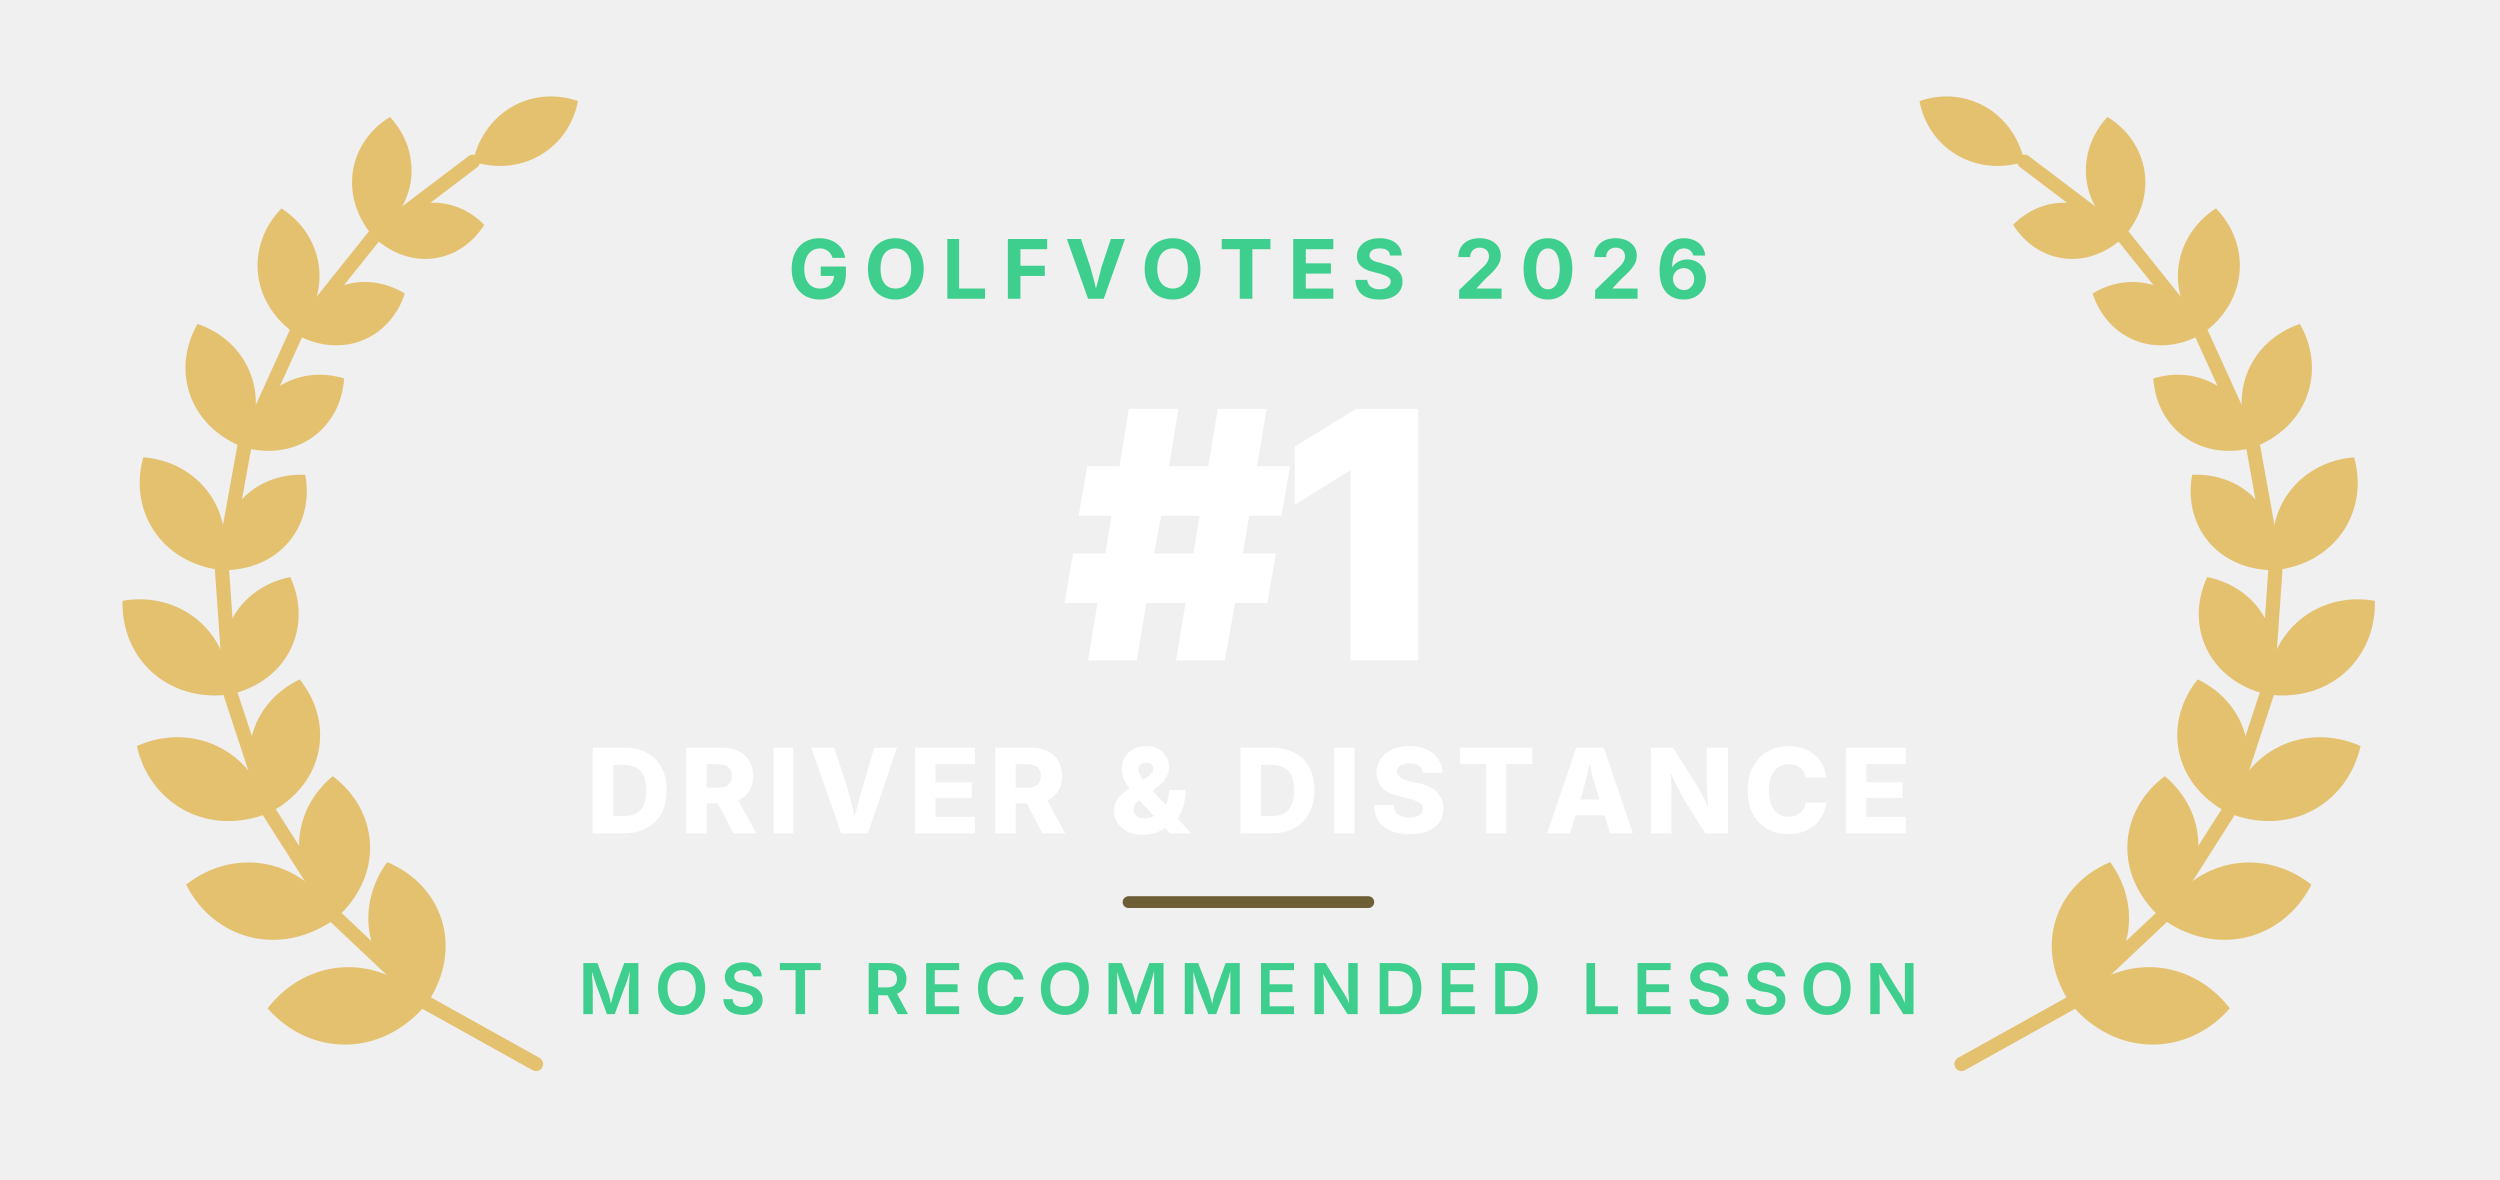
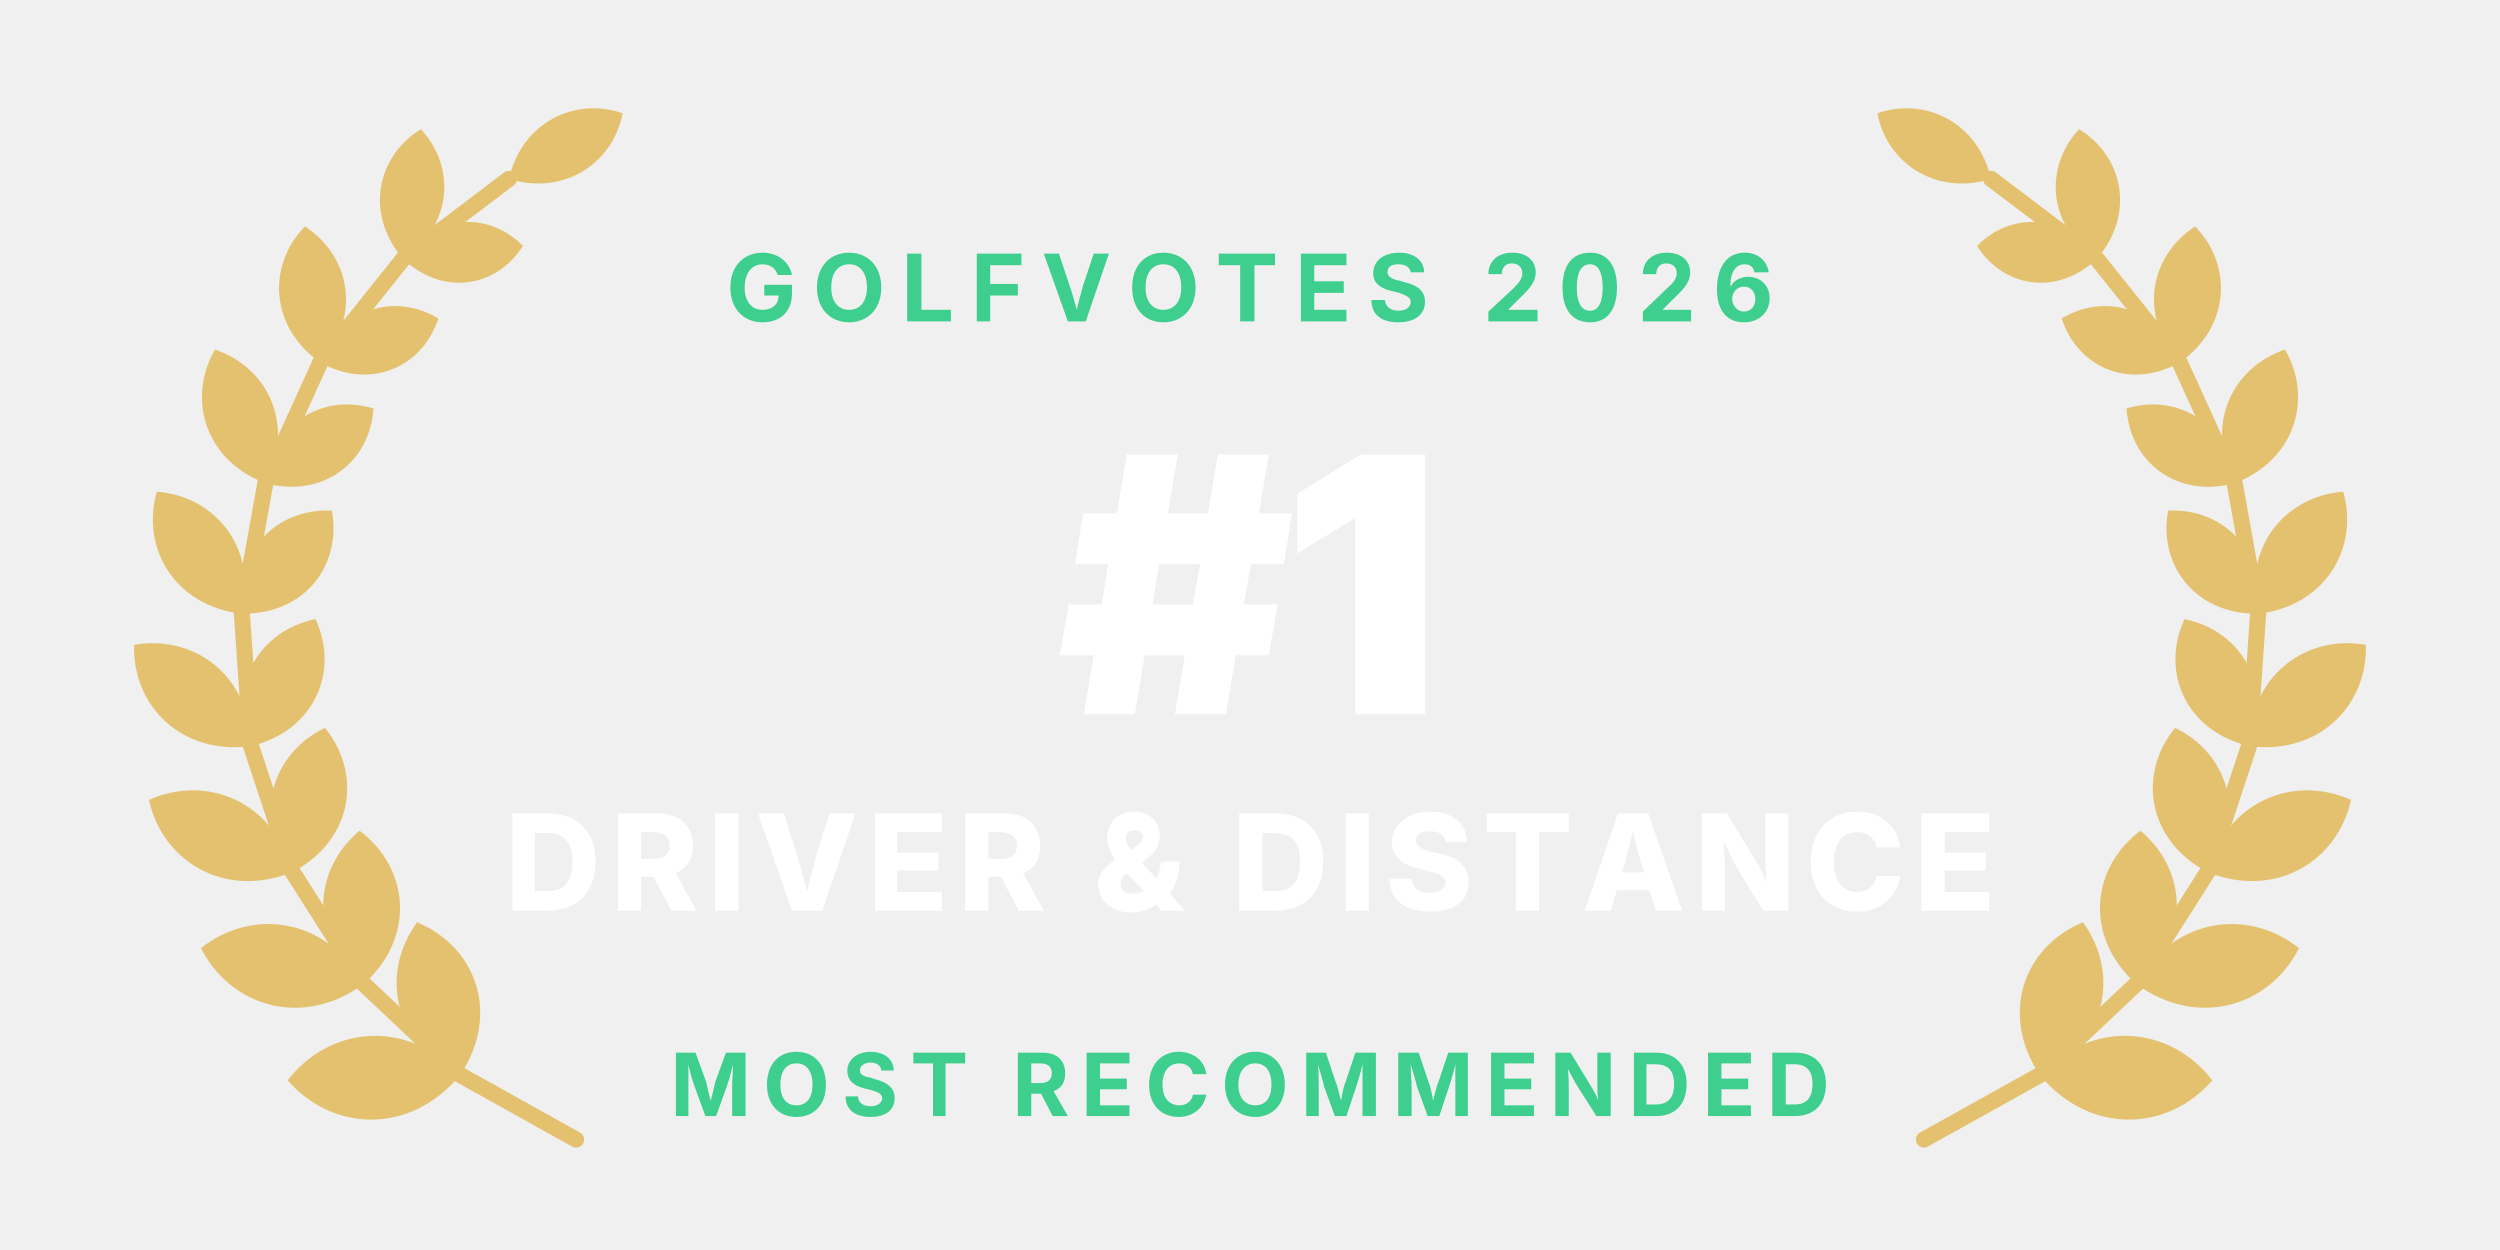
- <svg xmlns="http://www.w3.org/2000/svg" width="318" height="150" viewBox="0 0 318 150" role="img">
-   <path d="M68.18 135.34 L54.33 127.63 L42.81 116.76 L34.30 103.38 L29.35 88.33 L28.24 72.53 L31.06 56.93 L37.61 42.51 L47.51 30.14 L60.15 20.57M249.50 135.34 L263.34 127.63 L274.87 116.76 L283.37 103.38 L288.32 88.33 L289.43 72.53 L286.62 56.93 L280.06 42.51 L270.16 30.14 L257.52 20.57" fill="none" stroke="#E3C16F" stroke-width="1.8" stroke-linecap="round" />
-   <path d="M54.33 127.63C48.03 120.92 38.92 121.89 34.04 128.26C39.31 134.31 48.46 134.72 54.33 127.63ZM54.33 127.63C59.12 120.46 56.20 112.55 49.25 109.66C44.84 115.76 46.50 124.02 54.33 127.63ZM42.81 116.76C38.50 108.98 29.74 107.73 23.67 112.53C27.16 119.45 35.63 122.00 42.81 116.76ZM42.81 116.76C48.99 111.18 48.13 103.08 42.32 98.73C36.74 103.39 36.33 111.52 42.81 116.76ZM34.30 103.38C32.12 95.10 24.23 91.85 17.41 94.90C19.04 102.19 26.35 106.58 34.30 103.38ZM34.30 103.38C41.40 99.63 42.52 91.87 38.12 86.42C31.80 89.46 29.49 96.96 34.30 103.38ZM29.35 88.33C29.27 80.08 22.68 75.19 15.59 76.42C15.38 83.61 21.17 89.44 29.35 88.33ZM29.35 88.33C36.86 86.51 39.75 79.53 36.92 73.40C30.31 74.74 26.38 81.19 29.35 88.33ZM28.24 72.53C30.12 64.82 25.13 58.70 18.23 58.17C16.34 64.82 20.36 71.62 28.24 72.53ZM28.24 72.53C35.68 72.60 40.02 66.77 38.83 60.40C32.35 60.08 27.16 65.17 28.24 72.53ZM31.06 56.93C34.62 50.20 31.42 43.33 25.13 41.21C21.80 46.96 23.93 54.23 31.06 56.93ZM31.06 56.93C37.96 58.76 43.37 54.36 43.77 48.14C37.81 46.32 31.78 49.83 31.06 56.93ZM37.61 42.51C42.51 37.09 41.15 29.96 35.81 26.51C31.36 31.06 31.63 38.32 37.61 42.51ZM37.61 42.51C43.59 45.83 49.66 43.01 51.49 37.33C46.39 34.24 39.96 36.08 37.61 42.51ZM47.51 30.14C53.33 26.27 53.75 19.33 49.60 14.88C44.41 18.05 42.95 24.85 47.51 30.14ZM47.51 30.14C52.28 34.62 58.56 33.43 61.60 28.60C57.59 24.53 51.20 24.73 47.51 30.14ZM60.15 20.57C66.66 22.59 72.42 18.68 73.52 12.86C67.93 10.89 61.66 13.93 60.15 20.57ZM263.34 127.63C269.21 134.72 278.37 134.31 283.63 128.26C278.75 121.89 269.64 120.92 263.34 127.63ZM263.34 127.63C271.17 124.02 272.83 115.76 268.42 109.66C261.47 112.55 258.55 120.46 263.34 127.63ZM274.87 116.76C282.04 122.00 290.51 119.45 294.01 112.53C287.93 107.73 279.17 108.98 274.87 116.76ZM274.87 116.76C281.34 111.52 280.93 103.39 275.36 98.73C269.54 103.08 268.68 111.18 274.87 116.76ZM283.37 103.38C291.32 106.58 298.63 102.19 300.26 94.90C293.44 91.85 285.55 95.10 283.37 103.38ZM283.37 103.38C288.18 96.96 285.87 89.46 279.55 86.42C275.15 91.87 276.27 99.63 283.37 103.38ZM288.32 88.33C296.50 89.44 302.29 83.61 302.08 76.42C295.00 75.19 288.40 80.08 288.32 88.33ZM288.32 88.33C291.29 81.19 287.36 74.74 280.75 73.40C277.92 79.53 280.81 86.51 288.32 88.33ZM289.43 72.53C297.31 71.62 301.33 64.82 299.44 58.17C292.54 58.70 287.55 64.82 289.43 72.53ZM289.43 72.53C290.51 65.17 285.32 60.08 278.84 60.40C277.66 66.77 281.99 72.60 289.43 72.53ZM286.62 56.93C293.74 54.23 295.87 46.96 292.54 41.21C286.25 43.33 283.05 50.20 286.62 56.93ZM286.62 56.93C285.89 49.83 279.86 46.32 273.90 48.14C274.30 54.36 279.72 58.76 286.62 56.93ZM280.06 42.51C286.04 38.32 286.31 31.06 281.87 26.51C276.52 29.96 275.16 37.09 280.06 42.51ZM280.06 42.51C277.71 36.08 271.28 34.24 266.18 37.33C268.01 43.01 274.08 45.83 280.06 42.51ZM270.16 30.14C274.72 24.85 273.26 18.05 268.07 14.88C263.93 19.33 264.35 26.27 270.16 30.14ZM270.16 30.14C266.47 24.73 260.08 24.53 256.07 28.60C259.11 33.43 265.39 34.62 270.16 30.14ZM257.52 20.57C256.01 13.93 249.75 10.89 244.16 12.86C245.25 18.68 251.01 22.59 257.52 20.57Z" fill="#E3C16F" />
-   <rect x="142.8" y="114" width="32" height="1.5" rx=".75" fill="#6E5E35" />
-   <path d="M104.3 38.1C106.2 38.1 107.6 36.9 107.6 34.9L107.6 33.9L104.4 33.9L104.4 35.1L106.1 35.1C106 36.1 105.4 36.7 104.3 36.7C103.1 36.7 102.3 35.8 102.3 34.2C102.3 32.6 103.1 31.6 104.3 31.6C105.1 31.6 105.7 32.1 105.9 32.8L107.5 32.8C107.3 31.3 106 30.3 104.2 30.3C102.2 30.3 100.7 31.7 100.7 34.2C100.7 36.6 102.1 38.1 104.3 38.1ZM113.9 38.1C115.9 38.1 117.5 36.7 117.5 34.2C117.5 31.7 115.9 30.3 113.9 30.3C111.9 30.3 110.4 31.7 110.4 34.2C110.4 36.7 111.9 38.1 113.9 38.1ZM113.9 36.7C112.7 36.7 112 35.8 112 34.2C112 32.5 112.7 31.6 113.9 31.6C115.1 31.6 115.9 32.5 115.9 34.2C115.9 35.8 115.1 36.7 113.9 36.7ZM120.5 38L125.3 38L125.3 36.7L122 36.7L122 30.4L120.5 30.4ZM128.2 38L129.8 38L129.8 35.1L132.9 35.1L132.9 33.8L129.8 33.8L129.8 31.7L133.2 31.7L133.2 30.4L128.2 30.4ZM138.4 38L140.4 38L143.1 30.4L141.3 30.4L140.1 34C139.9 34.8 139.7 35.7 139.4 36.7C139.2 35.7 138.9 34.8 138.7 34L137.5 30.4L135.7 30.4ZM149.2 38.1C151.2 38.1 152.7 36.7 152.7 34.2C152.7 31.7 151.2 30.3 149.2 30.3C147.1 30.3 145.6 31.7 145.6 34.2C145.6 36.7 147.1 38.1 149.2 38.1ZM149.2 36.7C148 36.7 147.2 35.8 147.2 34.2C147.2 32.5 148 31.6 149.2 31.6C150.3 31.6 151.1 32.5 151.1 34.2C151.1 35.8 150.3 36.7 149.2 36.7ZM155.4 31.7L157.7 31.7L157.7 38L159.3 38L159.3 31.7L161.6 31.7L161.6 30.4L155.4 30.4ZM164.5 38L169.6 38L169.6 36.7L166.1 36.7L166.1 34.8L169.3 34.8L169.3 33.5L166.1 33.5L166.1 31.7L169.6 31.7L169.6 30.4L164.5 30.4ZM175.5 38.1C177.3 38.1 178.4 37.2 178.4 35.8C178.4 34.5 177.4 33.9 176.1 33.6L175.5 33.4C174.8 33.3 174.2 33 174.2 32.5C174.2 31.9 174.7 31.6 175.5 31.6C176.3 31.6 176.8 31.9 176.8 32.5L178.3 32.5C178.3 31.2 177.2 30.3 175.5 30.3C173.8 30.3 172.6 31.2 172.6 32.6C172.6 33.7 173.4 34.3 174.7 34.6L175.5 34.8C176.4 35.1 176.9 35.3 176.9 35.8C176.9 36.4 176.3 36.8 175.5 36.8C174.6 36.8 174 36.4 173.9 35.6L172.4 35.6C172.5 37.3 173.6 38.1 175.5 38.1ZM185.6 38L191 38L191 36.7L187.8 36.7L187.8 36.7L188.9 35.5C190.5 34.1 190.9 33.4 190.9 32.5C190.9 31.2 189.8 30.3 188.2 30.3C186.6 30.3 185.5 31.2 185.5 32.7L187 32.7C187 32 187.5 31.5 188.2 31.5C188.9 31.5 189.4 31.9 189.4 32.6C189.4 33.2 189 33.7 188.3 34.3L185.6 36.9ZM196.9 38.1C198.8 38.1 200 36.7 200 34.2C200 31.7 198.8 30.3 196.9 30.3C195 30.3 193.8 31.7 193.8 34.2C193.8 36.7 195 38.1 196.9 38.1ZM196.9 36.8C196 36.8 195.4 35.9 195.4 34.2C195.4 32.5 196 31.6 196.9 31.6C197.8 31.6 198.4 32.5 198.4 34.2C198.4 35.9 197.8 36.8 196.9 36.8ZM202.9 38L208.3 38L208.3 36.7L205.1 36.7L205.1 36.7L206.2 35.5C207.8 34.1 208.2 33.4 208.2 32.5C208.2 31.2 207.1 30.3 205.5 30.3C203.9 30.3 202.8 31.2 202.8 32.7L204.3 32.7C204.3 32 204.8 31.5 205.5 31.5C206.2 31.5 206.7 31.9 206.7 32.6C206.7 33.2 206.3 33.7 205.6 34.3L202.9 36.9ZM214.2 38.1C215.8 38.1 217 37 217 35.4C217 34 216 33 214.6 33C213.8 33 213.1 33.4 212.7 34L212.7 34C212.7 32.5 213.2 31.6 214.2 31.6C214.8 31.6 215.2 31.9 215.4 32.5L216.9 32.5C216.8 31.2 215.7 30.3 214.2 30.3C212.3 30.3 211.1 31.8 211.1 34.4C211.1 37.2 212.6 38.1 214.2 38.1ZM214.2 36.9C213.4 36.9 212.8 36.2 212.8 35.5C212.8 34.7 213.4 34.1 214.2 34.1C214.9 34.1 215.5 34.7 215.5 35.5C215.5 36.3 214.9 36.9 214.2 36.9Z" fill="#3ECF8E" />
-   <path d="M149.6 84L155.8 84L157.1 76.7L161.2 76.7L162.3 70.4L158.1 70.4L158.9 65.6L163 65.6L164.1 59.3L159.9 59.3L161.1 52L154.9 52L153.7 59.3L148.7 59.3L149.9 52L143.6 52L142.4 59.3L138.3 59.3L137.2 65.6L141.4 65.6L140.6 70.4L136.5 70.4L135.4 76.7L139.6 76.7L138.4 84L144.6 84L145.8 76.7L150.8 76.7ZM146.8 70.4L147.7 65.6L152.6 65.6L151.8 70.4ZM180.4 52L172.5 52L164.7 56.8L164.7 64.2L171.8 59.8L171.8 59.8L171.8 84L180.4 84Z" fill="#FFFFFF" />
-   <path d="M79.4 106C82.7 106 84.8 103.9 84.8 100.5C84.8 97.1 82.7 95.1 79.4 95.1L75.4 95.1L75.4 106ZM78 103.8L78 97.3L79.3 97.3C81.2 97.3 82.2 98.2 82.2 100.5C82.2 102.9 81.2 103.8 79.3 103.8ZM87.3 106L89.9 106L89.9 102.2L91.3 102.2L93.3 106L96.2 106L93.9 101.8C95.1 101.3 95.8 100.2 95.8 98.7C95.8 96.5 94.3 95.1 91.8 95.1L87.3 95.1ZM89.9 100.2L89.9 97.2L91.2 97.2C92.5 97.2 93.1 97.7 93.1 98.7C93.1 99.7 92.5 100.2 91.3 100.2ZM100.9 95.1L98.4 95.1L98.4 106L100.9 106ZM107 106L110.4 106L114.1 95.1L111.2 95.1L109.8 99.9C109.4 101.1 109.1 102.4 108.7 103.9C108.4 102.4 108 101.1 107.7 99.9L106.1 95.1L103.2 95.1ZM116.4 106L124 106L124 103.9L119 103.9L119 101.5L123.6 101.5L123.6 99.5L119 99.5L119 97.2L124 97.2L124 95.1L116.4 95.1ZM126.6 106L129.2 106L129.2 102.2L130.6 102.2L132.6 106L135.5 106L133.2 101.8C134.4 101.3 135.1 100.2 135.1 98.7C135.1 96.5 133.6 95.1 131.1 95.1L126.6 95.1ZM129.2 100.2L129.2 97.2L130.6 97.2C131.8 97.2 132.4 97.7 132.4 98.7C132.4 99.7 131.8 100.2 130.6 100.2ZM145.4 106.2C146.4 106.2 147.4 105.9 148.2 105.3L148.8 106L151.5 106L149.8 104.1C150.4 103.2 150.8 102 150.8 100.5L148.7 100.5C148.7 101.2 148.5 101.9 148.3 102.4L146.6 100.6L147.2 100.1C148.1 99.5 148.7 98.6 148.7 97.6C148.7 96.1 147.6 94.9 145.8 94.9C143.9 94.9 142.7 96.2 142.7 97.8C142.7 98.8 143.1 99.6 143.7 100.3C142.5 101.1 141.7 101.8 141.7 103.1C141.7 104.8 143.1 106.2 145.4 106.2ZM146.8 103.8C146.4 104 146 104.1 145.6 104.1C144.7 104.1 144.2 103.7 144.2 103C144.2 102.4 144.5 102.1 144.9 101.8ZM145.4 99.2C145.1 98.7 144.8 98.3 144.8 97.9C144.8 97.3 145.2 97 145.8 97C146.4 97 146.7 97.3 146.7 97.8C146.7 98.1 146.4 98.5 146 98.8ZM161.8 106C165.1 106 167.2 103.9 167.2 100.5C167.2 97.1 165.1 95.1 161.8 95.1L157.8 95.1L157.8 106ZM160.4 103.8L160.4 97.3L161.6 97.3C163.6 97.3 164.6 98.2 164.6 100.5C164.6 102.9 163.6 103.8 161.7 103.8ZM172.3 95.1L169.7 95.1L169.7 106L172.3 106ZM179.3 106.1C182 106.1 183.6 104.9 183.6 102.8C183.6 101.1 182.4 100 180.3 99.6L179.3 99.4C178.4 99.1 177.7 98.8 177.7 98.1C177.7 97.5 178.3 97.1 179.3 97.1C180.3 97.1 180.9 97.5 181 98.3L183.5 98.3C183.4 96.3 181.8 94.9 179.3 94.9C176.8 94.9 175.1 96.3 175.1 98.3C175.1 100 176.2 100.9 178.1 101.3L179.2 101.6C180.4 101.9 181 102.2 181 102.8C181 103.5 180.4 104 179.3 104C178.1 104 177.3 103.5 177.3 102.4L174.8 102.4C174.8 104.9 176.6 106.1 179.3 106.1ZM185.7 97.2L189 97.2L189 106L191.6 106L191.6 97.2L194.9 97.2L194.9 95.1L185.7 95.1ZM196.8 106L199.7 106L200.4 103.7L204.1 103.7L204.8 106L207.7 106L204 95.1L200.5 95.1ZM201 101.7L201.2 101.2C201.5 100 201.9 98.6 202.2 97.1C202.5 98.6 202.9 100 203.3 101.2L203.4 101.7ZM210 106L212.6 106L212.6 101.5C212.6 100.8 212.6 99.6 212.5 98.3C213.1 99.6 213.5 100.4 214.1 101.5L216.9 106L219.8 106L219.8 95.1L217.1 95.1L217.1 99.7C217.1 100.5 217.2 101.7 217.3 102.8C216.8 101.6 216.4 100.8 215.9 100L212.8 95.1L210 95.1ZM227.5 106.1C230.5 106.1 232.1 104.1 232.3 102.1L229.7 102.1C229.5 103.2 228.7 103.9 227.5 103.9C226 103.9 225 102.7 225 100.6C225 98.4 226 97.2 227.6 97.2C228.7 97.2 229.5 97.9 229.7 98.9L232.3 98.9C232 96.4 230.1 94.9 227.5 94.9C224.6 94.9 222.3 96.9 222.3 100.6C222.3 104.1 224.5 106.1 227.5 106.1ZM234.8 106L242.4 106L242.4 103.9L237.4 103.9L237.4 101.5L242 101.5L242 99.5L237.4 99.5L237.4 97.2L242.4 97.2L242.4 95.1L234.8 95.1Z" fill="#FFFFFF" />
-   <path d="M74.2 129L75.4 129L75.4 125.7C75.4 125.2 75.3 124.3 75.3 123.6C75.6 124.4 75.8 125.3 76 125.7L77.2 129L78.2 129L79.4 125.7C79.6 125.3 79.9 124.4 80.1 123.5C80.1 124.3 80 125.2 80 125.7L80 129L81.2 129L81.2 122.5L79.4 122.5L78.2 125.8C78.1 126.2 77.9 127 77.7 127.7C77.6 127 77.4 126.2 77.2 125.8L76 122.5L74.2 122.5ZM86.7 129.1C88.4 129.1 89.7 127.8 89.7 125.7C89.7 123.6 88.4 122.4 86.7 122.4C85 122.4 83.7 123.6 83.7 125.7C83.7 127.8 85 129.1 86.7 129.1ZM86.7 128C85.7 128 84.9 127.2 84.9 125.7C84.9 124.2 85.7 123.4 86.7 123.4C87.8 123.4 88.5 124.2 88.5 125.7C88.5 127.2 87.8 128 86.7 128ZM94.5 129.1C96.1 129.1 97 128.3 97 127.2C97 126 96.1 125.5 95.1 125.3L94.5 125.1C93.9 125 93.4 124.8 93.4 124.2C93.4 123.7 93.8 123.4 94.6 123.4C95.3 123.4 95.7 123.7 95.8 124.2L96.9 124.2C96.9 123.2 96 122.4 94.6 122.4C93.2 122.4 92.2 123.1 92.2 124.3C92.2 125.2 92.8 125.8 93.9 126.1L94.7 126.2C95.4 126.4 95.8 126.6 95.8 127.2C95.8 127.7 95.3 128.1 94.5 128.1C93.8 128.1 93.2 127.8 93.2 127.1L92 127.1C92.1 128.4 93 129.1 94.5 129.1ZM99.2 123.4L101.2 123.4L101.2 129L102.4 129L102.4 123.4L104.4 123.4L104.4 122.5L99.2 122.5ZM110.5 129L111.7 129L111.7 126.6L112.9 126.6L114.2 129L115.5 129L114.1 126.4C114.9 126.1 115.3 125.4 115.3 124.5C115.3 123.3 114.5 122.5 113 122.5L110.5 122.5ZM111.7 125.6L111.7 123.4L112.8 123.4C113.7 123.4 114.1 123.8 114.1 124.5C114.1 125.2 113.7 125.6 112.8 125.6ZM117.8 129L122 129L122 128L118.9 128L118.9 126.2L121.8 126.2L121.8 125.2L118.9 125.2L118.9 123.4L122 123.4L122 122.5L117.8 122.5ZM127.4 129.1C129 129.1 130 128.1 130.2 126.8L129 126.8C128.8 127.6 128.2 128 127.4 128C126.4 128 125.6 127.2 125.6 125.7C125.6 124.2 126.4 123.4 127.4 123.4C128.2 123.4 128.8 123.9 129 124.6L130.2 124.6C130 123.2 128.9 122.4 127.4 122.4C125.7 122.4 124.4 123.6 124.4 125.7C124.4 127.8 125.7 129.1 127.4 129.1ZM135.5 129.1C137.2 129.1 138.5 127.8 138.5 125.7C138.5 123.6 137.2 122.4 135.5 122.4C133.7 122.4 132.4 123.6 132.4 125.7C132.4 127.8 133.7 129.1 135.5 129.1ZM135.5 128C134.4 128 133.6 127.2 133.6 125.7C133.6 124.2 134.4 123.4 135.5 123.4C136.5 123.4 137.3 124.2 137.3 125.7C137.3 127.2 136.5 128 135.5 128ZM141 129L142.1 129L142.1 125.7C142.1 125.2 142.1 124.3 142.1 123.6C142.3 124.4 142.6 125.3 142.7 125.7L144 129L145 129L146.2 125.7C146.3 125.3 146.6 124.4 146.8 123.5C146.8 124.3 146.8 125.2 146.8 125.7L146.8 129L148 129L148 122.5L146.2 122.5L145 125.8C144.8 126.2 144.6 127 144.5 127.7C144.3 127 144.1 126.2 144 125.8L142.7 122.5L141 122.5ZM150.7 129L151.8 129L151.8 125.7C151.8 125.2 151.8 124.3 151.8 123.6C152 124.4 152.3 125.3 152.4 125.7L153.7 129L154.7 129L155.9 125.7C156 125.3 156.3 124.4 156.5 123.5C156.5 124.3 156.5 125.2 156.5 125.7L156.5 129L157.7 129L157.7 122.5L155.9 122.5L154.7 125.8C154.5 126.2 154.3 127 154.2 127.7C154 127 153.8 126.2 153.7 125.8L152.4 122.5L150.7 122.5ZM160.4 129L164.6 129L164.6 128L161.5 128L161.5 126.2L164.4 126.2L164.4 125.2L161.5 125.2L161.5 123.4L164.6 123.4L164.6 122.5L160.4 122.5ZM167.2 129L168.4 129L168.4 125.7C168.4 125.4 168.4 124.7 168.3 123.9C168.8 124.7 169 125.2 169.4 125.8L171.4 129L172.7 129L172.7 122.5L171.5 122.5L171.5 125.9C171.5 126.3 171.6 127 171.6 127.6C171.3 126.9 171 126.4 170.8 126.1L168.6 122.5L167.2 122.5ZM177.7 129C179.7 129 180.8 127.8 180.8 125.7C180.8 123.7 179.7 122.5 177.7 122.5L175.5 122.5L175.5 129ZM176.6 128L176.6 123.5L177.6 123.5C179 123.5 179.7 124.2 179.7 125.7C179.7 127.2 179 128 177.6 128ZM183.4 129L187.6 129L187.6 128L184.5 128L184.5 126.2L187.4 126.2L187.4 125.2L184.5 125.2L184.5 123.4L187.6 123.4L187.6 122.5L183.4 122.5ZM192.4 129C194.4 129 195.6 127.8 195.6 125.7C195.6 123.7 194.4 122.5 192.5 122.5L190.2 122.5L190.2 129ZM191.4 128L191.4 123.5L192.4 123.5C193.7 123.5 194.4 124.2 194.4 125.7C194.4 127.2 193.7 128 192.4 128ZM201.8 129L205.8 129L205.8 128L202.9 128L202.9 122.5L201.8 122.5ZM208.3 129L212.5 129L212.5 128L209.4 128L209.4 126.2L212.3 126.2L212.3 125.2L209.4 125.2L209.4 123.4L212.5 123.4L212.5 122.5L208.3 122.5ZM217.4 129.1C219 129.1 219.9 128.3 219.9 127.2C219.9 126 218.9 125.5 218 125.3L217.4 125.1C216.8 125 216.2 124.8 216.2 124.2C216.2 123.7 216.7 123.4 217.4 123.4C218.1 123.4 218.6 123.7 218.7 124.2L219.8 124.2C219.8 123.2 218.8 122.4 217.4 122.4C216.1 122.4 215 123.1 215 124.3C215 125.2 215.7 125.8 216.8 126.1L217.5 126.2C218.2 126.4 218.7 126.6 218.7 127.2C218.7 127.7 218.2 128.1 217.4 128.1C216.7 128.1 216.1 127.8 216 127.1L214.9 127.1C214.9 128.4 215.9 129.1 217.4 129.1ZM224.7 129.1C226.2 129.1 227.1 128.3 227.1 127.2C227.1 126 226.2 125.5 225.2 125.3L224.6 125.1C224.1 125 223.5 124.8 223.5 124.2C223.5 123.7 223.9 123.4 224.7 123.4C225.4 123.4 225.9 123.7 225.9 124.2L227.1 124.2C227 123.2 226.1 122.4 224.7 122.4C223.3 122.4 222.3 123.1 222.3 124.3C222.3 125.2 222.9 125.8 224 126.1L224.8 126.2C225.5 126.4 226 126.6 226 127.2C226 127.7 225.4 128.1 224.7 128.1C223.9 128.1 223.3 127.8 223.3 127.1L222.1 127.1C222.2 128.4 223.1 129.1 224.7 129.1ZM232.4 129.1C234.1 129.1 235.4 127.8 235.4 125.7C235.4 123.6 234.1 122.4 232.4 122.4C230.7 122.4 229.4 123.6 229.4 125.7C229.4 127.8 230.7 129.1 232.4 129.1ZM232.4 128C231.3 128 230.6 127.2 230.6 125.7C230.6 124.2 231.3 123.4 232.4 123.4C233.5 123.4 234.2 124.2 234.2 125.7C234.2 127.2 233.5 128 232.4 128ZM237.9 129L239.1 129L239.1 125.7C239.1 125.4 239.1 124.7 239 123.9C239.5 124.7 239.7 125.2 240.1 125.8L242.1 129L243.4 129L243.4 122.5L242.3 122.5L242.3 125.9C242.3 126.3 242.3 127 242.3 127.6C242 126.9 241.8 126.4 241.5 126.1L239.3 122.5L237.9 122.5Z" fill="#3ECF8E" />
+ <svg xmlns="http://www.w3.org/2000/svg" width="280" height="140" viewBox="0 0 280 140" role="img">
+   <path d="M64.52 127.63 L51.54 120.40 L40.74 110.21 L32.77 97.67 L28.12 83.56 L27.09 68.74 L29.72 54.12 L35.87 40.60 L45.15 29.00 L57.00 20.04M215.48 127.63 L228.46 120.40 L239.26 110.21 L247.23 97.67 L251.88 83.56 L252.91 68.74 L250.28 54.12 L244.13 40.60 L234.85 29.00 L223.00 20.04" fill="none" stroke="#E3C16F" stroke-width="1.8" stroke-linecap="round" />
+   <path d="M51.54 120.40C45.54 114.01 36.87 114.94 32.22 121.00C37.24 126.77 45.95 127.15 51.54 120.40ZM51.54 120.40C56.10 113.57 53.33 106.04 46.71 103.29C42.51 109.09 44.08 116.97 51.54 120.40ZM40.74 110.21C36.64 102.81 28.30 101.61 22.51 106.19C25.84 112.77 33.90 115.20 40.74 110.21ZM40.74 110.21C46.63 104.90 45.81 97.19 40.27 93.04C34.97 97.48 34.57 105.22 40.74 110.21ZM32.77 97.67C30.69 89.78 23.18 86.69 16.68 89.59C18.23 96.54 25.20 100.72 32.77 97.67ZM32.77 97.67C39.53 94.10 40.60 86.70 36.40 81.52C30.39 84.41 28.19 91.55 32.77 97.67ZM28.12 83.56C28.05 75.70 21.77 71.04 15.02 72.22C14.82 79.06 20.34 84.61 28.12 83.56ZM28.12 83.56C35.28 81.83 38.03 75.17 35.34 69.34C29.04 70.62 25.29 76.76 28.12 83.56ZM27.09 68.74C28.88 61.40 24.12 55.57 17.56 55.07C15.76 61.41 19.58 67.88 27.09 68.74ZM27.09 68.74C34.17 68.82 38.30 63.26 37.17 57.19C31.00 56.89 26.06 61.74 27.09 68.74ZM29.72 54.12C33.12 47.71 30.07 41.17 24.08 39.15C20.91 44.62 22.94 51.55 29.72 54.12ZM29.72 54.12C36.30 55.86 41.45 51.67 41.83 45.75C36.16 44.02 30.42 47.36 29.72 54.12ZM35.87 40.60C40.54 35.44 39.24 28.65 34.15 25.36C29.92 29.70 30.18 36.61 35.87 40.60ZM35.87 40.60C41.57 43.76 47.34 41.08 49.09 35.67C44.23 32.73 38.11 34.48 35.87 40.60ZM45.15 29.00C50.69 25.32 51.09 18.71 47.14 14.47C42.20 17.50 40.81 23.97 45.15 29.00ZM45.15 29.00C49.69 33.27 55.68 32.14 58.57 27.54C54.75 23.67 48.66 23.85 45.15 29.00ZM57.00 20.04C63.20 21.96 68.69 18.24 69.73 12.69C64.41 10.82 58.44 13.71 57.00 20.04ZM228.46 120.40C234.05 127.15 242.76 126.77 247.78 121.00C243.13 114.94 234.46 114.01 228.46 120.40ZM228.46 120.40C235.92 116.97 237.49 109.09 233.29 103.29C226.67 106.04 223.90 113.57 228.46 120.40ZM239.26 110.21C246.10 115.20 254.16 112.77 257.49 106.19C251.70 101.61 243.36 102.81 239.26 110.21ZM239.26 110.21C245.43 105.22 245.03 97.48 239.73 93.04C234.19 97.19 233.37 104.90 239.26 110.21ZM247.23 97.67C254.80 100.72 261.77 96.54 263.32 89.59C256.82 86.69 249.31 89.78 247.23 97.67ZM247.23 97.67C251.81 91.55 249.61 84.41 243.60 81.52C239.40 86.70 240.47 94.10 247.23 97.67ZM251.88 83.56C259.66 84.61 265.18 79.06 264.98 72.22C258.23 71.04 251.95 75.70 251.88 83.56ZM251.88 83.56C254.71 76.76 250.96 70.62 244.66 69.34C241.97 75.17 244.72 81.83 251.88 83.56ZM252.91 68.74C260.42 67.88 264.24 61.41 262.44 55.07C255.88 55.57 251.12 61.40 252.91 68.74ZM252.91 68.74C253.94 61.74 249.00 56.89 242.83 57.19C241.70 63.26 245.83 68.82 252.91 68.74ZM250.28 54.12C257.06 51.55 259.09 44.62 255.92 39.15C249.93 41.17 246.88 47.71 250.28 54.12ZM250.28 54.12C249.58 47.36 243.84 44.02 238.17 45.75C238.55 51.67 243.70 55.86 250.28 54.12ZM244.13 40.60C249.82 36.61 250.08 29.70 245.85 25.36C240.76 28.65 239.46 35.44 244.13 40.60ZM244.13 40.60C241.89 34.48 235.77 32.73 230.91 35.67C232.66 41.08 238.43 43.76 244.13 40.60ZM234.85 29.00C239.19 23.97 237.80 17.50 232.86 14.47C228.91 18.71 229.31 25.32 234.85 29.00ZM234.85 29.00C231.34 23.85 225.25 23.67 221.43 27.54C224.32 32.14 230.31 33.27 234.85 29.00ZM223.00 20.04C221.56 13.71 215.59 10.82 210.27 12.69C211.31 18.24 216.80 21.96 223.00 20.04Z" fill="#E3C16F" />
+   <path d="M85.4 36.1C87.4 36.1 88.7 34.9 88.7 32.9L88.7 31.9L85.6 31.9L85.6 33.1L87.2 33.1C87.2 34.1 86.5 34.7 85.4 34.7C84.2 34.7 83.4 33.8 83.4 32.2C83.4 30.6 84.2 29.6 85.4 29.6C86.3 29.6 86.9 30.1 87.1 30.8L88.7 30.8C88.4 29.3 87.1 28.3 85.4 28.3C83.4 28.3 81.8 29.7 81.8 32.2C81.8 34.6 83.3 36.1 85.4 36.1ZM95.1 36.1C97.1 36.1 98.7 34.7 98.7 32.2C98.7 29.7 97.1 28.3 95.1 28.3C93.1 28.3 91.5 29.7 91.5 32.2C91.5 34.7 93.1 36.1 95.1 36.1ZM95.1 34.7C93.9 34.7 93.1 33.8 93.1 32.2C93.1 30.5 93.9 29.6 95.1 29.6C96.3 29.6 97.1 30.5 97.1 32.2C97.1 33.8 96.3 34.7 95.1 34.7ZM101.6 36L106.5 36L106.5 34.7L103.2 34.7L103.2 28.4L101.6 28.4ZM109.4 36L110.9 36L110.9 33.1L114 33.1L114 31.8L110.9 31.8L110.9 29.7L114.4 29.7L114.4 28.4L109.4 28.4ZM119.6 36L121.6 36L124.2 28.4L122.5 28.4L121.3 32C121.1 32.8 120.8 33.7 120.6 34.7C120.3 33.7 120.1 32.8 119.8 32L118.6 28.4L116.9 28.4ZM130.3 36.1C132.3 36.1 133.9 34.7 133.9 32.2C133.9 29.7 132.3 28.3 130.3 28.3C128.3 28.3 126.8 29.7 126.8 32.2C126.8 34.7 128.3 36.1 130.3 36.1ZM130.3 34.7C129.1 34.7 128.3 33.8 128.3 32.2C128.3 30.5 129.1 29.6 130.3 29.6C131.5 29.6 132.3 30.5 132.3 32.2C132.3 33.8 131.5 34.7 130.3 34.7ZM136.5 29.7L138.9 29.7L138.9 36L140.5 36L140.5 29.7L142.8 29.7L142.8 28.4L136.5 28.4ZM145.7 36L150.8 36L150.8 34.7L147.2 34.7L147.2 32.8L150.5 32.8L150.5 31.5L147.2 31.5L147.2 29.7L150.8 29.7L150.8 28.4L145.7 28.4ZM156.6 36.1C158.5 36.1 159.6 35.2 159.6 33.8C159.6 32.5 158.6 31.9 157.3 31.6L156.6 31.4C156 31.3 155.4 31 155.4 30.5C155.4 29.9 155.8 29.6 156.6 29.6C157.4 29.6 157.9 29.9 158 30.5L159.5 30.5C159.5 29.2 158.4 28.3 156.7 28.3C155 28.3 153.8 29.2 153.8 30.6C153.8 31.7 154.6 32.3 155.9 32.6L156.7 32.8C157.5 33.1 158 33.3 158 33.8C158 34.4 157.5 34.8 156.6 34.8C155.8 34.8 155.2 34.4 155.1 33.6L153.6 33.6C153.6 35.3 154.8 36.1 156.6 36.1ZM166.7 36L172.2 36L172.2 34.7L168.9 34.7L168.9 34.7L170.1 33.5C171.6 32.1 172 31.4 172 30.5C172 29.2 171 28.3 169.4 28.3C167.8 28.3 166.7 29.2 166.7 30.7L168.2 30.7C168.2 30 168.6 29.5 169.3 29.5C170 29.5 170.5 29.9 170.5 30.6C170.5 31.2 170.1 31.7 169.5 32.3L166.7 34.9ZM178.1 36.1C180 36.1 181.1 34.7 181.1 32.2C181.1 29.7 180 28.3 178.1 28.3C176.1 28.3 175 29.7 175 32.2C175 34.7 176.1 36.1 178.1 36.1ZM178.1 34.8C177.1 34.8 176.6 33.9 176.6 32.2C176.6 30.5 177.1 29.6 178.1 29.6C179 29.6 179.5 30.5 179.5 32.2C179.5 33.9 179 34.8 178.1 34.8ZM184 36L189.4 36L189.4 34.7L186.2 34.7L186.2 34.7L187.4 33.5C188.9 32.1 189.3 31.4 189.3 30.5C189.3 29.2 188.3 28.3 186.7 28.3C185.1 28.3 184 29.2 184 30.7L185.5 30.7C185.5 30 185.9 29.5 186.6 29.5C187.3 29.5 187.8 29.9 187.8 30.6C187.8 31.2 187.4 31.7 186.7 32.3L184 34.9ZM195.3 36.1C197 36.1 198.2 35 198.2 33.4C198.2 32 197.2 31 195.8 31C195 31 194.2 31.4 193.9 32L193.8 32C193.8 30.5 194.4 29.6 195.4 29.6C196 29.6 196.4 29.9 196.5 30.5L198.1 30.5C197.9 29.2 196.9 28.3 195.4 28.3C193.5 28.3 192.3 29.8 192.3 32.4C192.3 35.2 193.8 36.1 195.3 36.1ZM195.3 34.9C194.6 34.9 194 34.2 194 33.5C194 32.7 194.6 32.1 195.3 32.1C196.1 32.1 196.6 32.7 196.6 33.5C196.6 34.3 196.1 34.9 195.3 34.9Z" fill="#3ECF8E" />
+   <path d="M131.6 80L137.3 80L138.4 73.4L142.1 73.4L143.1 67.7L139.3 67.7L140.1 63.2L143.8 63.2L144.7 57.5L141 57.5L142.1 50.9L136.4 50.9L135.3 57.5L130.8 57.5L131.9 50.9L126.2 50.9L125.1 57.5L121.3 57.5L120.4 63.2L124.1 63.2L123.4 67.7L119.7 67.7L118.7 73.4L122.5 73.4L121.4 80L127.1 80L128.2 73.4L132.7 73.4ZM129.1 67.7L129.8 63.2L134.4 63.2L133.6 67.7ZM159.6 50.9L152.4 50.9L145.3 55.3L145.3 62L151.8 58L151.8 58L151.8 80L159.6 80Z" fill="#FFFFFF" />
+   <path d="M61.4 102C64.7 102 66.7 99.9 66.7 96.5C66.7 93.1 64.7 91.1 61.4 91.1L57.4 91.1L57.4 102ZM59.9 99.8L59.9 93.3L61.2 93.3C63.1 93.3 64.1 94.2 64.1 96.5C64.1 98.9 63.1 99.8 61.3 99.8ZM69.2 102L71.8 102L71.8 98.2L73.2 98.2L75.2 102L78 102L75.7 97.8C76.9 97.3 77.6 96.2 77.6 94.7C77.6 92.5 76.1 91.1 73.7 91.1L69.2 91.1ZM71.8 96.2L71.8 93.2L73.1 93.2C74.3 93.2 75 93.7 75 94.7C75 95.7 74.3 96.2 73.1 96.2ZM82.7 91.1L80.1 91.1L80.1 102L82.7 102ZM88.7 102L92.1 102L95.8 91.1L92.9 91.1L91.4 95.9C91.1 97.1 90.7 98.4 90.4 99.9C90 98.4 89.7 97.1 89.3 95.9L87.8 91.1L84.9 91.1ZM98 102L105.5 102L105.5 99.9L100.5 99.9L100.5 97.5L105.1 97.5L105.1 95.5L100.5 95.5L100.5 93.2L105.5 93.2L105.5 91.1L98 91.1ZM108.1 102L110.7 102L110.7 98.2L112.1 98.2L114.1 102L116.9 102L114.6 97.8C115.9 97.3 116.5 96.2 116.5 94.7C116.5 92.5 115 91.1 112.6 91.1L108.1 91.1ZM110.7 96.2L110.7 93.2L112 93.2C113.2 93.2 113.9 93.7 113.9 94.7C113.9 95.7 113.2 96.2 112 96.2ZM126.7 102.2C127.6 102.2 128.7 101.9 129.5 101.3L130.1 102L132.7 102L131 100.1C131.7 99.2 132.1 98 132.1 96.5L130 96.5C130 97.2 129.8 97.9 129.5 98.4L127.9 96.6L128.5 96.1C129.4 95.5 129.9 94.6 129.9 93.6C129.9 92.1 128.8 90.9 127 90.9C125.2 90.9 124 92.2 124 93.8C124 94.8 124.4 95.6 124.9 96.3C123.8 97.1 123 97.8 123 99.1C123 100.8 124.4 102.2 126.7 102.2ZM128.1 99.8C127.7 100 127.3 100.1 126.8 100.1C126 100.1 125.5 99.7 125.5 99C125.5 98.4 125.8 98.1 126.2 97.8ZM126.7 95.2C126.3 94.7 126.1 94.3 126.1 93.9C126.1 93.3 126.5 93 127 93C127.6 93 128 93.3 128 93.8C128 94.1 127.7 94.5 127.2 94.8ZM142.9 102C146.2 102 148.2 99.9 148.2 96.5C148.2 93.1 146.2 91.1 142.9 91.1L138.8 91.1L138.8 102ZM141.4 99.8L141.4 93.3L142.7 93.3C144.6 93.3 145.6 94.2 145.6 96.5C145.6 98.9 144.6 99.8 142.7 99.8ZM153.3 91.1L150.7 91.1L150.7 102L153.3 102ZM160.2 102.1C162.9 102.1 164.5 100.9 164.5 98.8C164.5 97.1 163.3 96 161.2 95.6L160.2 95.4C159.2 95.1 158.6 94.8 158.6 94.1C158.6 93.5 159.1 93.1 160.2 93.1C161.2 93.1 161.8 93.5 161.9 94.3L164.3 94.3C164.3 92.3 162.7 90.9 160.2 90.9C157.7 90.9 155.9 92.3 155.9 94.3C155.9 96 157.1 96.9 159 97.3L160.1 97.6C161.3 97.9 161.9 98.2 161.9 98.8C161.9 99.5 161.2 100 160.1 100C159 100 158.2 99.5 158.1 98.4L155.6 98.4C155.7 100.9 157.4 102.1 160.2 102.1ZM166.5 93.2L169.8 93.2L169.8 102L172.4 102L172.4 93.2L175.7 93.2L175.7 91.1L166.5 91.1ZM177.5 102L180.4 102L181.1 99.7L184.7 99.7L185.5 102L188.4 102L184.6 91.1L181.2 91.1ZM181.7 97.7L181.8 97.2C182.2 96 182.5 94.6 182.9 93.1C183.2 94.6 183.6 96 184 97.2L184.1 97.7ZM190.6 102L193.2 102L193.2 97.5C193.2 96.8 193.1 95.6 193.1 94.3C193.7 95.6 194.1 96.4 194.7 97.5L197.5 102L200.3 102L200.3 91.1L197.7 91.1L197.7 95.7C197.7 96.5 197.8 97.7 197.8 98.8C197.4 97.6 196.9 96.8 196.4 96L193.4 91.1L190.6 91.1ZM208 102.1C210.9 102.1 212.6 100.1 212.8 98.1L210.2 98.1C210 99.2 209.2 99.9 208 99.9C206.4 99.9 205.4 98.7 205.4 96.6C205.4 94.4 206.4 93.2 208 93.2C209.2 93.2 210 93.9 210.2 94.9L212.8 94.9C212.5 92.4 210.6 90.9 208 90.9C205.1 90.9 202.8 92.9 202.8 96.6C202.8 100.1 205 102.1 208 102.1ZM215.2 102L222.8 102L222.8 99.9L217.8 99.9L217.8 97.5L222.4 97.5L222.4 95.5L217.8 95.5L217.8 93.2L222.8 93.2L222.8 91.1L215.2 91.1Z" fill="#FFFFFF" />
+   <path d="M75.7 125L77.1 125L77.1 121.7C77.1 121.1 77.1 120.1 77.1 119.2C77.3 120.2 77.6 121.2 77.8 121.7L79 125L80.2 125L81.4 121.7C81.6 121.1 81.9 120.1 82.1 119.2C82.1 120.1 82 121.1 82 121.7L82 125L83.5 125L83.5 117.9L81.3 117.9L80.1 121.2C80 121.6 79.8 122.6 79.6 123.3C79.4 122.6 79.2 121.6 79.1 121.2L77.9 117.9L75.7 117.9ZM89.2 125.1C91.1 125.1 92.5 123.8 92.5 121.5C92.5 119.1 91.1 117.8 89.2 117.8C87.3 117.8 85.9 119.1 85.9 121.5C85.9 123.8 87.3 125.1 89.2 125.1ZM89.2 123.8C88.1 123.8 87.4 123 87.4 121.5C87.4 119.9 88.1 119.1 89.2 119.1C90.3 119.1 91 119.9 91 121.5C91 123 90.3 123.8 89.2 123.8ZM97.5 125.1C99.2 125.1 100.2 124.3 100.2 123C100.2 121.8 99.3 121.2 98.1 120.9L97.5 120.7C96.9 120.6 96.3 120.4 96.3 119.9C96.3 119.4 96.8 119 97.5 119C98.2 119 98.7 119.4 98.7 119.9L100.1 119.9C100.1 118.7 99.1 117.8 97.5 117.8C96 117.8 94.9 118.7 94.9 119.9C94.9 121 95.6 121.6 96.8 121.9L97.6 122.1C98.3 122.3 98.8 122.5 98.8 123C98.8 123.5 98.3 123.9 97.5 123.9C96.7 123.9 96.1 123.5 96.1 122.8L94.7 122.8C94.7 124.3 95.8 125.1 97.5 125.1ZM102.3 119.1L104.5 119.1L104.5 125L105.9 125L105.9 119.1L108.1 119.1L108.1 117.9L102.3 117.9ZM114 125L115.5 125L115.5 122.5L116.6 122.5L117.9 125L119.6 125L118 122.2C118.9 121.9 119.3 121.2 119.3 120.2C119.3 118.8 118.4 117.9 116.8 117.9L114 117.9ZM115.5 121.3L115.5 119.1L116.5 119.1C117.4 119.1 117.8 119.5 117.8 120.2C117.8 120.9 117.4 121.3 116.5 121.3ZM121.7 125L126.5 125L126.5 123.8L123.2 123.8L123.2 122L126.2 122L126.2 120.8L123.2 120.8L123.2 119.1L126.5 119.1L126.5 117.9L121.7 117.9ZM132 125.1C133.8 125.1 134.9 123.9 135.1 122.6L133.6 122.6C133.5 123.3 132.9 123.8 132.1 123.8C131 123.8 130.2 123 130.2 121.5C130.2 120 130.9 119.1 132.1 119.1C132.9 119.1 133.5 119.6 133.6 120.3L135.1 120.3C134.9 118.7 133.6 117.8 132 117.8C130.2 117.8 128.7 119.1 128.7 121.5C128.7 123.8 130.1 125.1 132 125.1ZM140.6 125.1C142.4 125.1 143.9 123.8 143.9 121.5C143.9 119.1 142.4 117.8 140.6 117.8C138.7 117.8 137.2 119.1 137.2 121.5C137.2 123.8 138.7 125.1 140.6 125.1ZM140.6 123.8C139.5 123.8 138.7 123 138.7 121.5C138.7 119.9 139.5 119.1 140.6 119.1C141.7 119.1 142.4 119.9 142.4 121.5C142.4 123 141.7 123.8 140.6 123.8ZM146.3 125L147.7 125L147.7 121.7C147.7 121.1 147.7 120.1 147.6 119.2C147.9 120.2 148.2 121.2 148.3 121.7L149.5 125L150.8 125L151.9 121.7C152.1 121.1 152.4 120.1 152.6 119.2C152.6 120.1 152.6 121.1 152.6 121.7L152.6 125L154.1 125L154.1 117.9L151.8 117.9L150.7 121.2C150.5 121.6 150.3 122.6 150.2 123.3C150 122.6 149.8 121.6 149.6 121.2L148.5 117.9L146.3 117.9ZM156.6 125L158.1 125L158.1 121.7C158.1 121.1 158 120.1 158 119.2C158.3 120.2 158.6 121.2 158.7 121.7L159.9 125L161.2 125L162.3 121.7C162.5 121.1 162.8 120.1 163 119.2C163 120.1 163 121.1 163 121.7L163 125L164.4 125L164.4 117.9L162.2 117.9L161.1 121.2C160.9 121.6 160.7 122.6 160.5 123.3C160.4 122.6 160.2 121.6 160 121.2L158.9 117.9L156.6 117.9ZM167 125L171.8 125L171.8 123.8L168.5 123.8L168.5 122L171.5 122L171.5 120.8L168.5 120.8L168.5 119.1L171.8 119.1L171.8 117.9L167 117.9ZM174.2 125L175.7 125L175.7 121.7C175.7 121.3 175.7 120.6 175.6 119.7C176.1 120.6 176.3 121.1 176.7 121.7L178.8 125L180.4 125L180.4 117.9L178.9 117.9L178.9 121.3C178.9 121.8 178.9 122.5 179 123.2C178.7 122.5 178.4 122 178.1 121.5L175.9 117.9L174.2 117.9ZM185.5 125C187.6 125 188.9 123.7 188.9 121.4C188.9 119.2 187.6 117.9 185.5 117.9L183 117.9L183 125ZM184.4 123.7L184.4 119.2L185.4 119.2C186.8 119.2 187.5 119.9 187.5 121.4C187.5 123 186.8 123.7 185.4 123.7ZM191.3 125L196.1 125L196.1 123.8L192.8 123.8L192.8 122L195.8 122L195.8 120.8L192.8 120.8L192.8 119.1L196.1 119.1L196.1 117.9L191.3 117.9ZM201 125C203.2 125 204.5 123.7 204.5 121.4C204.5 119.2 203.2 117.9 201.1 117.9L198.5 117.9L198.5 125ZM200 123.7L200 119.2L201 119.2C202.3 119.2 203 119.9 203 121.4C203 123 202.3 123.7 201 123.7Z" fill="#3ECF8E" />
</svg>
